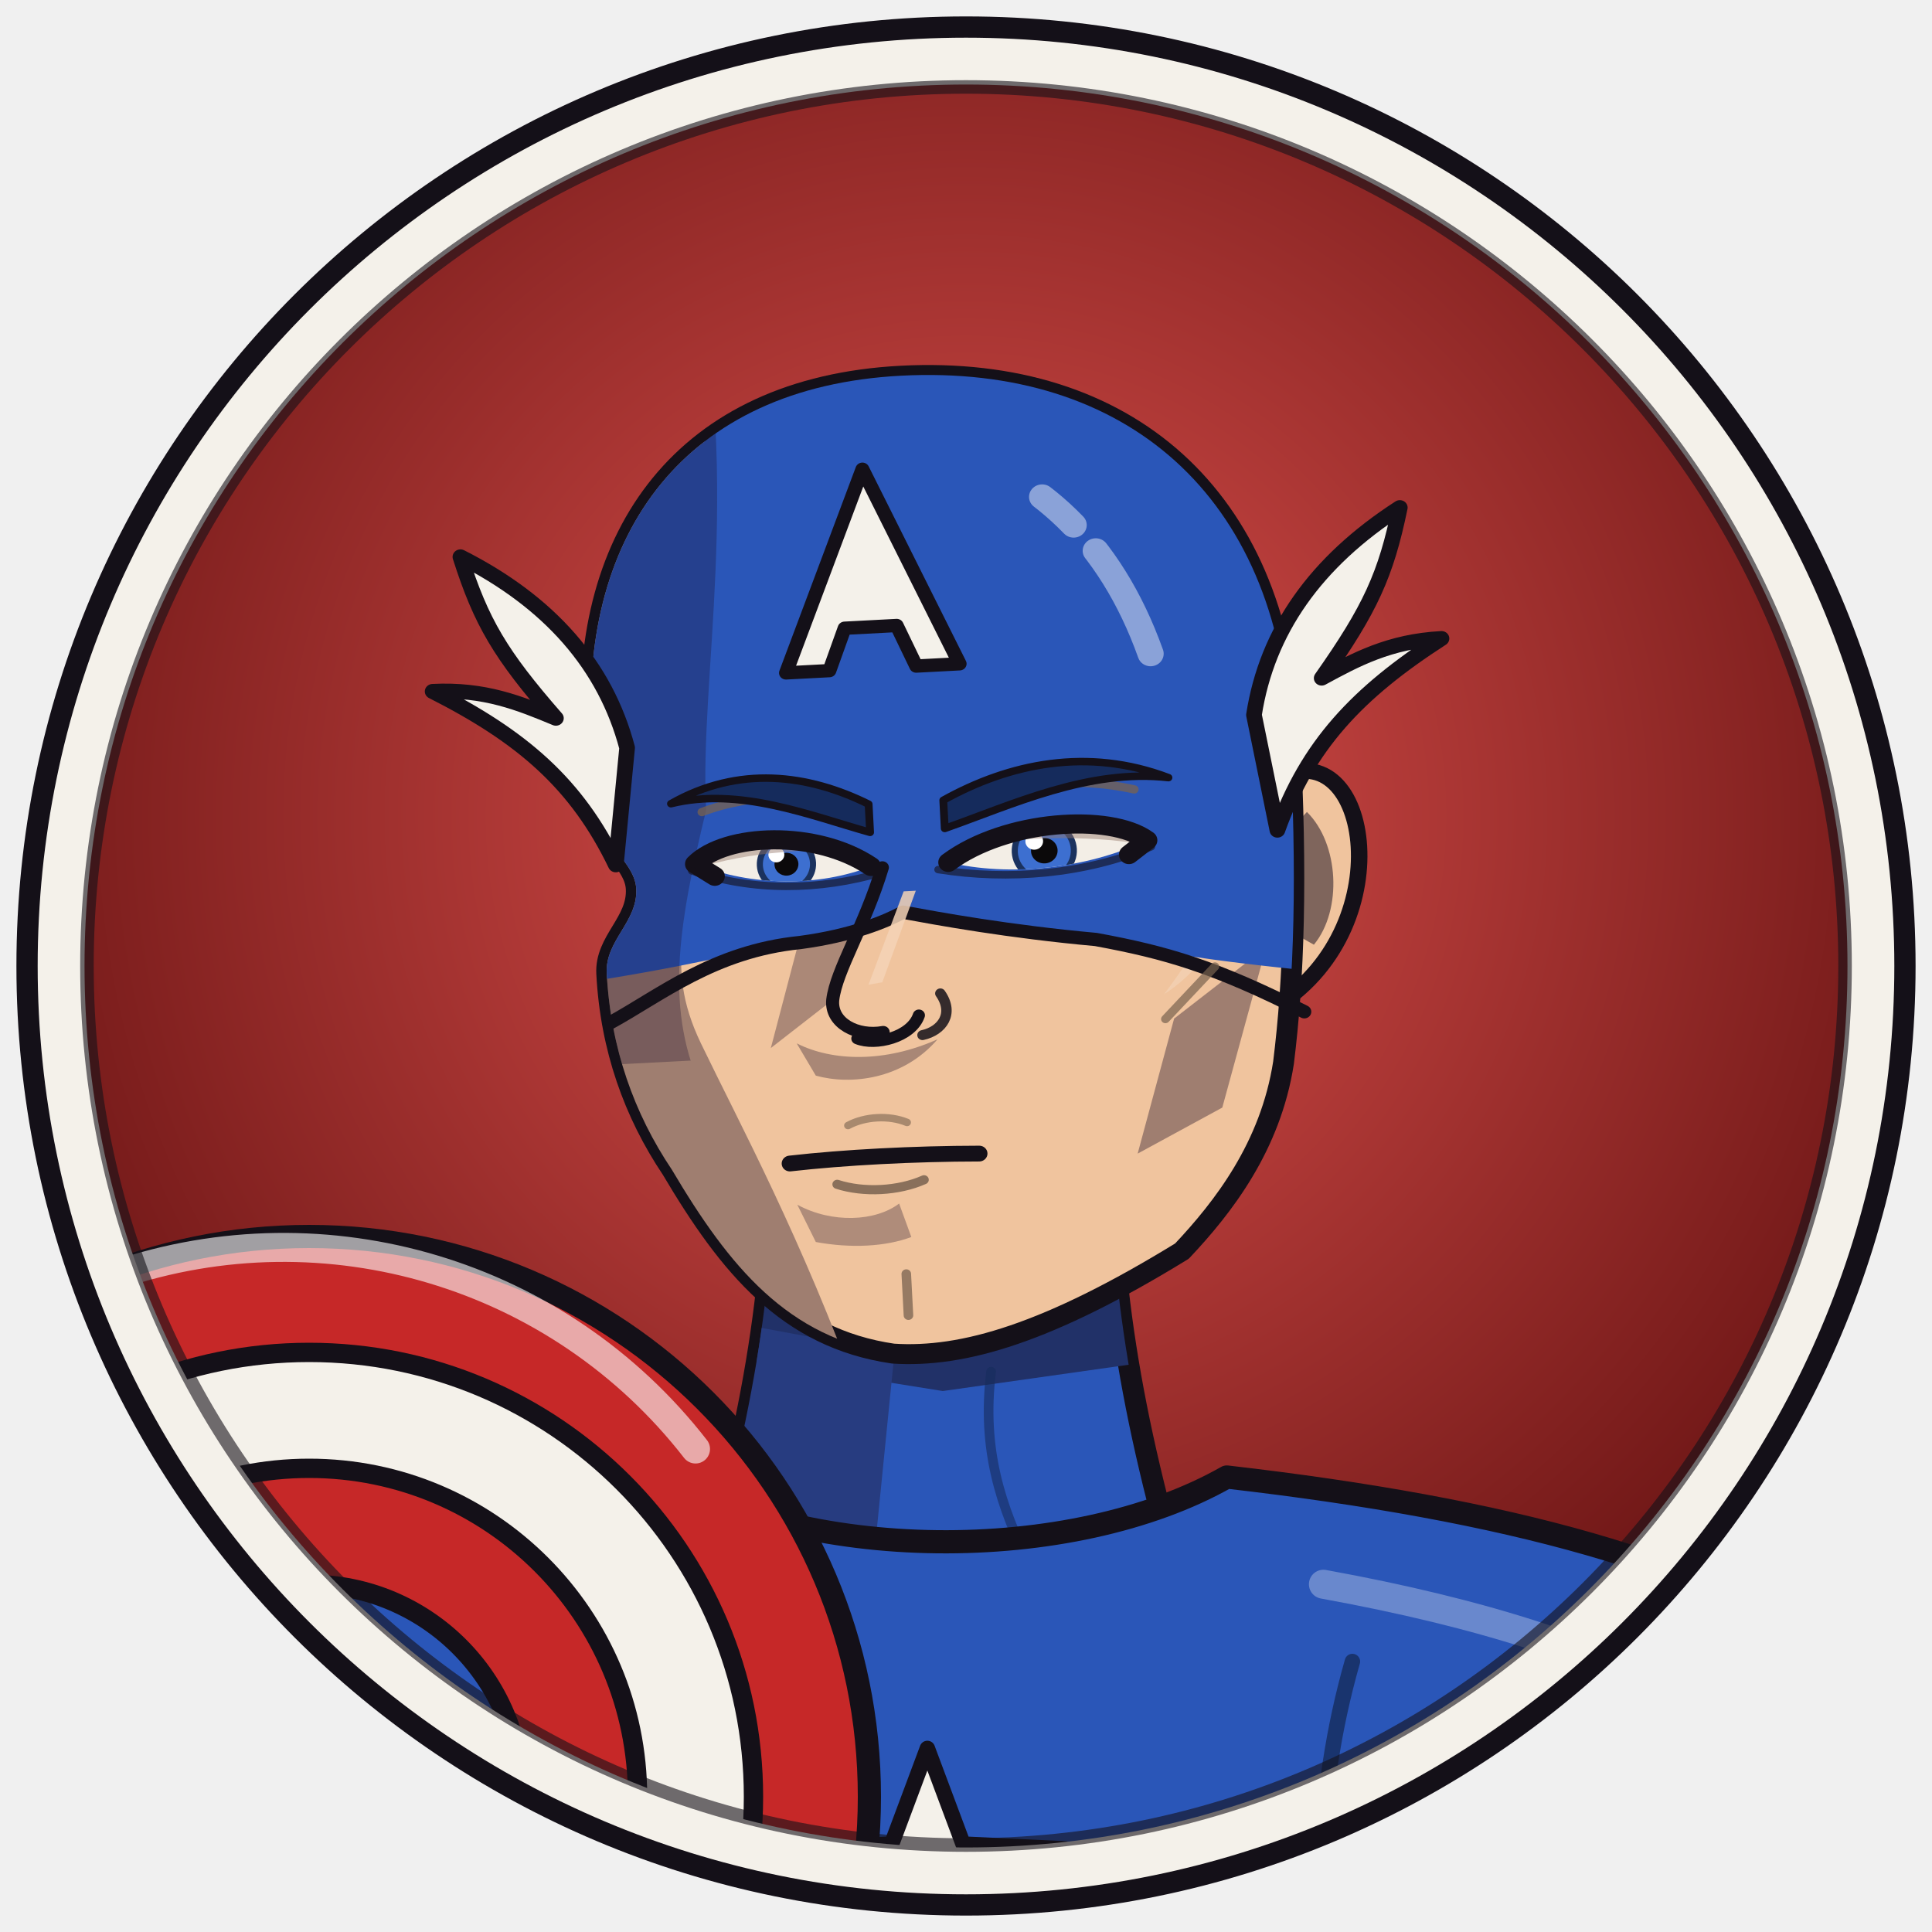
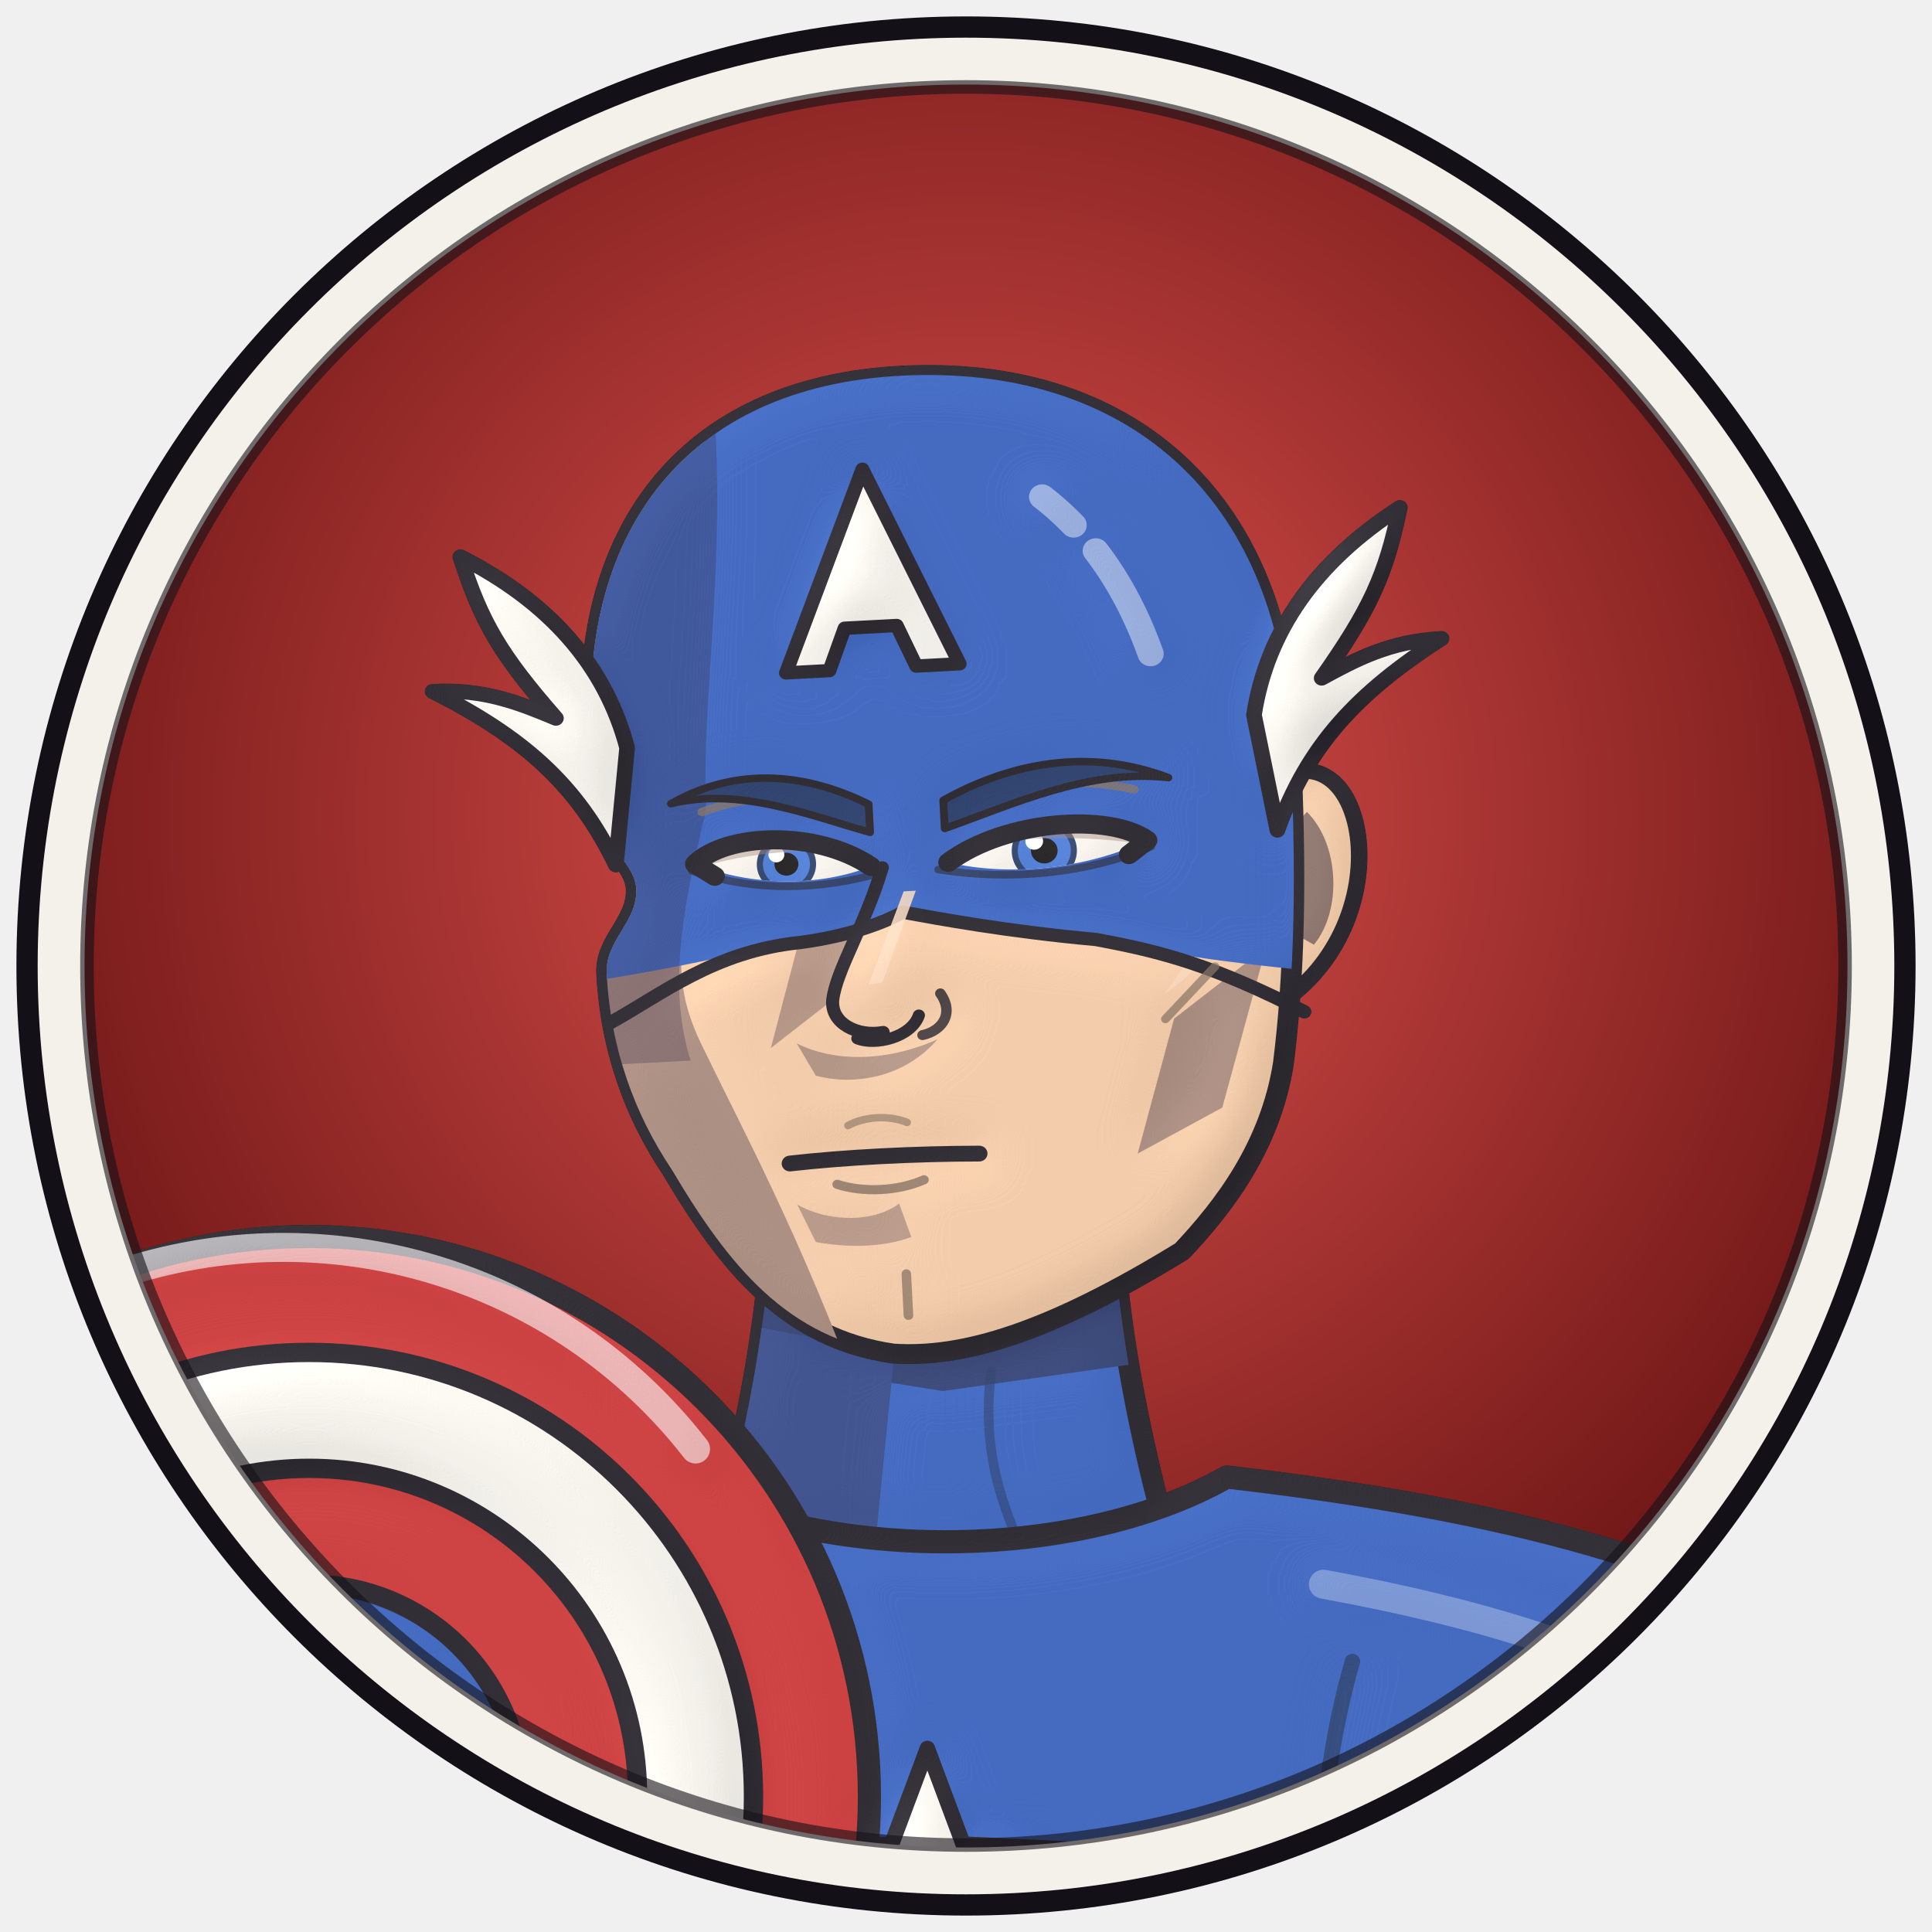
<svg xmlns="http://www.w3.org/2000/svg" viewBox="0 0 200 200" role="img" aria-label="Captain America">
  <defs>
    <clipPath id="cap-0">
      <path d="M102.4,35 C127.4,35 140.1,52 140.1,76 C140.1,80 139.1,84 139.1,87 C139.1,90 135.9,92 135.9,95 C135.9,99 139.8,101 139.8,105 C139.8,114 137.5,122 133.5,129 C127.5,141 121.2,150 109.2,152.5 C101.2,153.5 91.2,151 75.4,142 C70.4,137 64.6,130 62.6,120 C60.9,110 59.9,98 59.9,80 C59.9,52 76.4,35 102.4,35Z" />
    </clipPath>
    <clipPath id="cap-1">
      <path d="M0,0 L220,0 L220,116 L0,116Z" />
    </clipPath>
    <clipPath id="cap-2">
      <path d="M102.4,35 C127.4,35 140.1,52 140.1,76 C140.1,80 139.1,84 139.1,87 C139.1,90 135.9,92 135.9,95 C135.9,99 139.8,101 139.8,105 C139.8,114 137.5,122 133.5,129 C127.5,141 121.2,150 109.2,152.5 C101.2,153.5 91.2,151 75.4,142 C70.4,137 64.6,130 62.6,120 C60.9,110 59.9,98 59.9,80 C59.9,52 76.4,35 102.4,35Z" />
    </clipPath>
    <clipPath id="cap-3">
      <path d="M76.9,92.4 C81,88.9 93,89 99.9,93.8 C93,95.9 84.3,95.5 76.9,92.4Z" />
    </clipPath>
    <clipPath id="cap-4">
      <path d="M129,92.4 C125.3,88.9 114.9,89 108.8,93.8 C114.9,95.9 122.5,95.5 129,92.4Z" />
    </clipPath>
    <clipPath id="cap-5">
      <path d="M-12,214 C-10,175.4 14.8,159.6 73,152.9 C89,162 117,162 133,151.9 C178.2,157.6 210,175.4 212,214Z" />
    </clipPath>
    <clipPath id="cap-6">
      <path d="M-12,214 C-10,175.4 14.8,159.6 73,152.9 C89,162 117,162 133,151.9 C178.2,157.6 210,175.4 212,214Z" />
    </clipPath>
    <clipPath id="cap-7">
      <path d="M85.2,116 C85.2,132 83.2,146 77.2,166 L127.7,166 C121.7,146 119.7,132 119.7,116Z" />
    </clipPath>
    <clipPath id="cap-8">
      <path d="M102.4,35 C127.4,35 140.1,52 140.1,76 C140.1,80 139.1,84 139.1,87 C139.1,90 135.9,92 135.9,95 C135.9,99 139.8,101 139.8,105 C139.8,114 137.5,122 133.5,129 C127.5,141 121.2,150 109.2,152.5 C101.2,153.5 91.2,151 75.4,142 C70.4,137 64.6,130 62.6,120 C60.9,110 59.9,98 59.9,80 C59.9,52 76.4,35 102.4,35Z" />
    </clipPath>
    <radialGradient id="cap-9" cx="0.5" cy="0.42" r="0.62">
      <stop offset="0" stop-color="#e2534f" stop-opacity="1" />
      <stop offset="1" stop-color="#5e0e0e" stop-opacity="1" />
    </radialGradient>
    <clipPath id="cap-disc">
      <circle cx="100" cy="100" r="93" />
    </clipPath>
+     <filter id="cap-air" x="-10%" y="-10%" width="120%" height="120%" color-interpolation-filters="sRGB">
+       <feColorMatrix in="SourceGraphic" type="matrix" values="0 0 0 0 0  0 0 0 0 0  0 0 0 0 0  .30 .59 .11 0 0" result="lum" />
+       <feComposite in="lum" in2="SourceAlpha" operator="in" result="lumA" />
+       <feGaussianBlur in="lumA" stdDeviation="2.2" result="bump" />
+       <feDiffuseLighting in="bump" surfaceScale="2.4" diffuseConstant="1.15" lighting-color="#ffffff" result="dif">
+         <feDistantLight azimuth="225" elevation="48" />
+       </feDiffuseLighting>
+       <feSpecularLighting in="bump" surfaceScale="2.4" specularConstant="0.55" specularExponent="22" lighting-color="#ffffff" result="spc">
+         <feDistantLight azimuth="225" elevation="58" />
+       </feSpecularLighting>
+       <feComposite in="spc" in2="SourceAlpha" operator="in" result="spcA" />
+       <feComposite in="SourceGraphic" in2="dif" operator="arithmetic" k1="0.85" k2="0.15" k3="0" k4="0" result="lit" />
+       <feComposite in="lit" in2="spcA" operator="arithmetic" k1="0" k2="1" k3="0.55" k4="0" />
+     </filter>
  </defs>
  <circle cx="100" cy="100" r="96" fill="url(#cap-9)" />
  <g clip-path="url(#cap-disc)">
-     <g transform="matrix(-1 0 0 1 200 0)">
-       <path d="M85.2,116 C85.2,132 83.2,146 77.2,166 L127.7,166 C121.7,146 119.7,132 119.7,116Z" fill="#2a56b8" stroke="#141018" stroke-width="2.2" stroke-linejoin="round" stroke-linecap="round" />
-       <g clip-path="url(#cap-7)">
-         <path d="M60,110 L140,110 L140,138 L102.4,144 L60,138Z" fill="#213168" />
-         <path d="M107.4,140 L140,134 L140,180 L111.4,180Z" fill="#273c80" />
-       </g>
-       <path d="M97.4,142 C98.4,150 96.4,156 93.4,162" fill="none" stroke="#152b5c" stroke-width="1" stroke-linecap="round" stroke-linejoin="round" opacity=".6" />
-       <path d="M-12,214 C-10,175.4 14.8,159.6 73,152.9 C89,162 117,162 133,151.9 C178.2,157.6 210,175.4 212,214Z" fill="#2a56b8" stroke="#141018" stroke-width="2.4" stroke-linejoin="round" stroke-linecap="round" />
-       <g clip-path="url(#cap-5)">
-         <path d="M104.0,181.0L107.7,190.9L118.3,191.4L110.0,197.9L112.8,208.1L104.0,202.3L95.2,208.1L98.0,197.9L89.7,191.4L100.3,190.9Z" fill="#f4f1ea" stroke="#141018" stroke-width="1.6" stroke-linejoin="round" stroke-linecap="round" />
-         <path d="M60,172 C64,186 64,200 62,214 M146,172 C142,186 142,200 144,214" fill="none" stroke="#19346e" stroke-width="1.6" stroke-linecap="round" stroke-linejoin="round" />
-       </g>
-       <g clip-path="url(#cap-6)">
-         <path d="M117,152 C143,164 169,186 183,214 L240,214 L240,140Z" fill="#1a0f2a" opacity=".38" />
-         <path d="M33,214 C43,200 73,194 101,202 L101,214Z" fill="#1a0f2a" opacity=".22" />
-         <path d="M4,196 C14,180 30,170 63,164" fill="none" stroke="#fff" stroke-width="3" stroke-linecap="round" stroke-linejoin="round" opacity=".3" />
-       </g>
-       <g transform="translate(0 -6) rotate(3 100 132) translate(100 104) scale(0.9 0.86) translate(-100 -104)">
-         <g transform="translate(0.9 0)">
-           <path d="M61,86 C50,80 47,104 62,113" fill="#f0c49e" stroke="#141018" stroke-width="1.9" stroke-linejoin="round" stroke-linecap="round" />
-           <path d="M57.5,90 C54,94 54,102 57.5,106 L60.5,104 C58,100 58,95 59.5,92Z" fill="#7f655c" />
+     <g filter="url(#cap-air)">
+       <g transform="matrix(-1 0 0 1 200 0)">
+         <path d="M85.2,116 C85.2,132 83.2,146 77.2,166 L127.7,166 C121.7,146 119.7,132 119.7,116Z" fill="#2a56b8" stroke="#141018" stroke-width="2.2" stroke-linejoin="round" stroke-linecap="round" />
+         <g clip-path="url(#cap-7)">
+           <path d="M60,110 L140,110 L140,138 L102.4,144 L60,138Z" fill="#213168" />
+           <path d="M107.4,140 L140,134 L140,180 L111.4,180Z" fill="#273c80" />
        </g>
-         <path d="M102.4,35 C127.4,35 140.1,52 140.1,76 C140.1,80 139.1,84 139.1,87 C139.1,90 135.9,92 135.9,95 C135.9,99 139.8,101 139.8,105 C139.8,114 137.5,122 133.5,129 C127.5,141 121.2,150 109.2,152.5 C101.2,153.5 91.2,151 75.4,142 C70.4,137 64.6,130 62.6,120 C60.9,110 59.9,98 59.9,80 C59.9,52 76.4,35 102.4,35Z" fill="#f0c49e" stroke="#141018" stroke-width="2.4" stroke-linejoin="round" stroke-linecap="round" />
-         <g clip-path="url(#cap-0)">
-           <path d="M127.4,28 C122.4,48 127.4,70 126.6,86 C130,98 133.4,104 129.4,114 C125.4,124 119,138 113.2,158 L220,158 L220,28Z" fill="#9f7e70" />
-           <path d="M75.4,89 C82.4,83 96.4,83 101.4,89 L101.4,84 C94.4,79 80.4,79 75.4,84Z" fill="#9f7e70" opacity=".55" />
-           <path d="M108.4,89 C113.9,83 124.9,83 129.4,89 L130.9,83 L106.9,83Z" fill="#9f7e70" opacity=".55" />
-           <path d="M63.9,106 L74.9,114 L79.9,130 L69.9,125Z" fill="#9f7e70" />
-           <path d="M107.6,134.5 C110.4,136.5 115.4,136.5 119.3,134 L117.4,138.6 C113.4,139.6 109.4,139.6 106.4,138.6Z" fill="#9f7e70" opacity=".8" />
-           <path d="M107.5,94 C109.9,101 113.4,106 114,109.6 L121.4,115 L115.6,96Z" fill="#9f7e70" opacity=".85" />
-           <path d="M102.2,115 C108.4,117.5 114.4,117 118.4,114.6 L116.4,118.6 C112.4,120 106.4,119.6 102.2,115Z" fill="#97786b" opacity=".8" />
-           <path d="M83.4,54 C91.4,46 101.4,44 111.4,45 C101.4,48 93.4,52 87.4,60Z" fill="#f3d1b3" opacity=".8" />
-           <path d="M65.9,96 C67.9,103 70.9,108 75.9,111 C71.9,106 68.9,101 65.9,96Z" fill="#f3d1b3" opacity=".8" />
+         <path d="M97.4,142 C98.4,150 96.4,156 93.4,162" fill="none" stroke="#152b5c" stroke-width="1" stroke-linecap="round" stroke-linejoin="round" opacity=".6" />
+         <path d="M-12,214 C-10,175.4 14.8,159.6 73,152.9 C89,162 117,162 133,151.9 C178.2,157.6 210,175.4 212,214Z" fill="#2a56b8" stroke="#141018" stroke-width="2.4" stroke-linejoin="round" stroke-linecap="round" />
+         <g clip-path="url(#cap-5)">
+           <path d="M104.0,181.0L107.7,190.9L118.3,191.4L110.0,197.9L112.8,208.1L104.0,202.3L95.2,208.1L98.0,197.9L89.7,191.4L100.3,190.9Z" fill="#f4f1ea" stroke="#141018" stroke-width="1.6" stroke-linejoin="round" stroke-linecap="round" />
+           <path d="M60,172 C64,186 64,200 62,214 M146,172 C142,186 142,200 144,214" fill="none" stroke="#19346e" stroke-width="1.6" stroke-linecap="round" stroke-linejoin="round" />
        </g>
-         <g clip-path="url(#cap-2)">
-           <path d="M0,0 L220,0 L220,110 C133.8,108 127.4,103 117.4,102.5 C111.4,102 107.4,100.5 105.4,99.5 C101.4,100.5 93.4,102.5 83.4,104 C75.4,106 63.9,110 0,116Z" fill="#2a56b8" />
-           <g clip-path="url(#cap-1)">
-             <path d="M125.4,20 C121.4,48 127.4,70 127.4,86 C131.4,100 133.4,110 129.4,120 C123.4,134 117.2,146 115.2,170 L240,170 L240,0Z" fill="#1a0f2a" opacity="0.3" />
+         <g clip-path="url(#cap-6)">
+           <path d="M117,152 C143,164 169,186 183,214 L240,214 L240,140Z" fill="#1a0f2a" opacity=".38" />
+           <path d="M33,214 C43,200 73,194 101,202 L101,214Z" fill="#1a0f2a" opacity=".22" />
+           <path d="M4,196 C14,180 30,170 63,164" fill="none" stroke="#fff" stroke-width="3" stroke-linecap="round" stroke-linejoin="round" opacity=".3" />
+         </g>
+         <g transform="translate(0 -6) rotate(3 100 132) translate(100 104) scale(0.9 0.86) translate(-100 -104)">
+           <g transform="translate(0.9 0)">
+             <path d="M61,86 C50,80 47,104 62,113" fill="#f0c49e" stroke="#141018" stroke-width="1.9" stroke-linejoin="round" stroke-linecap="round" />
+             <path d="M57.5,90 C54,94 54,102 57.5,106 L60.5,104 C58,100 58,95 59.5,92Z" fill="#7f655c" />
+           </g>
+           <path d="M102.4,35 C127.4,35 140.1,52 140.1,76 C140.1,80 139.1,84 139.1,87 C139.1,90 135.9,92 135.9,95 C135.9,99 139.8,101 139.8,105 C139.8,114 137.5,122 133.5,129 C127.5,141 121.2,150 109.2,152.5 C101.2,153.5 91.2,151 75.4,142 C70.4,137 64.6,130 62.6,120 C60.9,110 59.9,98 59.9,80 C59.9,52 76.4,35 102.4,35Z" fill="#f0c49e" stroke="#141018" stroke-width="2.4" stroke-linejoin="round" stroke-linecap="round" />
+           <g clip-path="url(#cap-0)">
+             <path d="M127.4,28 C122.4,48 127.4,70 126.6,86 C130,98 133.4,104 129.4,114 C125.4,124 119,138 113.2,158 L220,158 L220,28Z" fill="#9f7e70" />
+             <path d="M75.4,89 C82.4,83 96.4,83 101.4,89 L101.4,84 C94.4,79 80.4,79 75.4,84Z" fill="#9f7e70" opacity=".55" />
+             <path d="M108.4,89 C113.9,83 124.9,83 129.4,89 L130.9,83 L106.9,83Z" fill="#9f7e70" opacity=".55" />
+             <path d="M63.9,106 L74.9,114 L79.9,130 L69.9,125Z" fill="#9f7e70" />
+             <path d="M107.6,134.5 C110.4,136.5 115.4,136.5 119.3,134 L117.4,138.6 C113.4,139.6 109.4,139.6 106.4,138.6Z" fill="#9f7e70" opacity=".8" />
+             <path d="M107.5,94 C109.9,101 113.4,106 114,109.6 L121.4,115 L115.6,96Z" fill="#9f7e70" opacity=".85" />
+             <path d="M102.2,115 C108.4,117.5 114.4,117 118.4,114.6 L116.4,118.6 C112.4,120 106.4,119.6 102.2,115Z" fill="#97786b" opacity=".8" />
+             <path d="M83.4,54 C91.4,46 101.4,44 111.4,45 C101.4,48 93.4,52 87.4,60Z" fill="#f3d1b3" opacity=".8" />
+             <path d="M65.9,96 C67.9,103 70.9,108 75.9,111 C71.9,106 68.9,101 65.9,96Z" fill="#f3d1b3" opacity=".8" />
+           </g>
+           <g clip-path="url(#cap-2)">
+             <path d="M0,0 L220,0 L220,110 C133.8,108 127.4,103 117.4,102.5 C111.4,102 107.4,100.5 105.4,99.5 C101.4,100.5 93.4,102.5 83.4,104 C75.4,106 63.9,110 0,116Z" fill="#2a56b8" />
+             <g clip-path="url(#cap-1)">
+               <path d="M125.4,20 C121.4,48 127.4,70 127.4,86 C131.4,100 133.4,110 129.4,120 C123.4,134 117.2,146 115.2,170 L240,170 L240,0Z" fill="#1a0f2a" opacity="0.3" />
+             </g>
+           </g>
+           <path d="M59.9,114 C69.9,108 75.4,106 83.4,104 C93.4,102.5 101.4,100.5 105.4,99.5 C107.4,100.5 111.4,102 117.4,102.5 C127.4,103 133.8,108 139.8,111" fill="none" stroke="#141018" stroke-width="1.6" stroke-linecap="round" stroke-linejoin="round" />
+           <g clip-path="url(#cap-3)">
+             <path d="M76.9,92.4 C81,88.9 93,89 99.9,93.8 C93,95.9 84.3,95.5 76.9,92.4Z" fill="#f3eee6" />
+             <circle cx="88.8" cy="93" r="3.4" fill="#3d6fd0" />
+             <circle cx="88.8" cy="93" r="3.4" fill="none" stroke="#1b325e" stroke-width=".7" />
+             <circle cx="88.8" cy="93" r="1.53" fill="#0b090a" />
+             <circle cx="89.9" cy="91.8" r="1.02" fill="#fff" />
+             <path d="M80.9,85 L97.9,85 L99.9,92 C93,91.2 83.8,91.2 76.9,93Z" fill="#97786b" opacity=".45" />
+           </g>
+           <path d="M79.1,94 L76.9,92.4 C81,88.9 93,89 99.9,93.8" fill="none" stroke="#141018" stroke-width="2.3" stroke-linecap="round" stroke-linejoin="round" />
+           <path d="M101.1,94.6 C93,96.4 84.3,96.1 76.5,93.2" fill="none" stroke="#141018" stroke-width="0.9" stroke-linecap="round" stroke-linejoin="round" opacity=".6" />
+           <path d="M78.1,86.2 C85,84.2 93,84.6 98.1,87" fill="none" stroke="#78624f" stroke-width="1" stroke-linecap="round" stroke-linejoin="round" opacity=".75" />
+           <g clip-path="url(#cap-4)">
+             <path d="M129,92.4 C125.3,88.9 114.9,89 108.8,93.8 C114.9,95.9 122.5,95.5 129,92.4Z" fill="#f3eee6" />
+             <circle cx="118.5" cy="93" r="3.06" fill="#3d6fd0" />
+             <circle cx="118.5" cy="93" r="3.06" fill="none" stroke="#1b325e" stroke-width=".7" />
+             <circle cx="118.5" cy="93" r="1.377" fill="#0b090a" />
+             <circle cx="119.6" cy="91.8" r="0.918" fill="#fff" />
+             <path d="M125,85 L110.8,85 L108.8,92 C114.9,91.2 122.9,91.2 129,93Z" fill="#97786b" opacity=".45" />
+           </g>
+           <path d="M126.8,94 L129,92.4 C125.3,88.9 114.9,89 108.8,93.8" fill="none" stroke="#141018" stroke-width="2.3" stroke-linecap="round" stroke-linejoin="round" />
+           <path d="M107.6,94.6 C114.9,96.4 122.5,96.1 129.4,93.2" fill="none" stroke="#141018" stroke-width="0.9" stroke-linecap="round" stroke-linejoin="round" opacity=".6" />
+           <path d="M127.9,86.2 C121.9,84.2 114.9,84.6 110.5,87" fill="none" stroke="#78624f" stroke-width="1" stroke-linecap="round" stroke-linejoin="round" opacity=".75" />
+           <path d="M100.1,86.3 C92.3,82.3 83.2,80.8 74.1,85 C83.2,83.4 92.3,87.3 100.1,89.7Z" fill="#152b5c" stroke="#141018" stroke-width="0.9" stroke-linejoin="round" stroke-linecap="round" />
+           <path d="M108.7,86.3 C115.5,82.3 123.4,80.8 131.4,85 C123.4,83.4 115.5,87.3 108.7,89.7Z" fill="#152b5c" stroke="#141018" stroke-width="0.9" stroke-linejoin="round" stroke-linecap="round" />
+           <path d="M105.2,97 L109.8,108 L108.2,107.8 L103.8,97Z" fill="#f4d3b6" opacity=".85" />
+           <path d="M107.5,94 C109.9,101 113.4,106 114,109.6 C114.4,112.4 111.4,114.2 108.4,113.8" fill="none" stroke="#141018" stroke-width="1.5" stroke-linecap="round" stroke-linejoin="round" />
+           <path d="M104.2,112 C105.2,114.6 109.4,115.4 111.4,114.4" fill="none" stroke="#141018" stroke-width="1.4" stroke-linecap="round" stroke-linejoin="round" />
+           <path d="M101.6,109.5 C100.1,112 101.6,114 103.9,114.4" fill="none" stroke="#141018" stroke-width="1.2" stroke-linecap="round" stroke-linejoin="round" opacity=".85" />
+           <path d="M104.6,131.8 C107.6,133 111.6,133 114.6,131.8" fill="none" stroke="#78624f" stroke-width="1.1" stroke-linecap="round" stroke-linejoin="round" opacity=".85" />
+           <path d="M106.2,124.8 C108.2,123.8 111,123.8 113,124.8" fill="none" stroke="#78624f" stroke-width="0.9" stroke-linecap="round" stroke-linejoin="round" opacity=".6" />
+           <path d="M98.1,129 C105.6,128.6 113.6,128.6 119.9,129" fill="none" stroke="#141018" stroke-width="1.9" stroke-linecap="round" stroke-linejoin="round" />
+           <path d="M69.9,108 L75.9,114" fill="none" stroke="#78624f" stroke-width="1" stroke-linecap="round" stroke-linejoin="round" opacity=".7" />
+           <path d="M107.2,143 L107.2,148" fill="none" stroke="#78624f" stroke-width="1.1" stroke-linecap="round" stroke-linejoin="round" opacity=".75" />
+           <path d="M61.9,92 C57.9,82 51.9,76 41.9,70 C47.9,70 51.9,72 55.9,74 C49.9,66 47.9,62 45.9,54 C55.9,60 61.9,68 63.9,78Z" fill="#f4f1ea" stroke="#141018" stroke-width="1.8" stroke-linejoin="round" stroke-linecap="round" />
+           <path d="M138.1,92 C142.1,82 148.1,76 158.1,70 C152.1,70 148.1,72 144.1,74 C150.1,66 152.1,62 154.1,54 C144.1,60 138.1,68 136.1,78Z" fill="#f4f1ea" stroke="#141018" stroke-width="1.8" stroke-linejoin="round" stroke-linecap="round" />
+           <path d="M107.4,46 L117.4,70 L112.4,70 L110.4,65 L104.4,65 L102.4,70 L97.4,70Z" fill="#f4f1ea" stroke="#141018" stroke-width="1.6" stroke-linejoin="round" stroke-linecap="round" />
+           <g clip-path="url(#cap-8)">
+             <path d="M75.4,70 C79.4,56 87.4,48 97.4,44" fill="none" stroke="#fff" stroke-width="3" stroke-linecap="round" stroke-linejoin="round" opacity="0.45" stroke-dasharray="14 4 5 60" />
          </g>
        </g>
-         <path d="M59.9,114 C69.9,108 75.4,106 83.4,104 C93.4,102.5 101.4,100.5 105.4,99.5 C107.4,100.5 111.4,102 117.4,102.5 C127.4,103 133.8,108 139.8,111" fill="none" stroke="#141018" stroke-width="1.6" stroke-linecap="round" stroke-linejoin="round" />
-         <g clip-path="url(#cap-3)">
-           <path d="M76.9,92.4 C81,88.9 93,89 99.9,93.8 C93,95.9 84.3,95.5 76.9,92.4Z" fill="#f3eee6" />
-           <circle cx="88.8" cy="93" r="3.4" fill="#3d6fd0" />
-           <circle cx="88.8" cy="93" r="3.4" fill="none" stroke="#1b325e" stroke-width=".7" />
-           <circle cx="88.8" cy="93" r="1.53" fill="#0b090a" />
-           <circle cx="89.9" cy="91.8" r="1.02" fill="#fff" />
-           <path d="M80.9,85 L97.9,85 L99.9,92 C93,91.2 83.8,91.2 76.9,93Z" fill="#97786b" opacity=".45" />
+         <g transform="translate(168 186)">
+           <circle cx="0" cy="0" r="58" fill="#c62828" stroke="#141018" stroke-width="2.4" />
+           <circle cx="0" cy="0" r="46" fill="#f4f1ea" stroke="#141018" stroke-width="2" />
+           <circle cx="0" cy="0" r="34" fill="#c62828" stroke="#141018" stroke-width="2" />
+           <circle cx="0" cy="0" r="22" fill="#2a56b8" stroke="#141018" stroke-width="2" />
+           <path d="M0.0,-18.0L4.4,-6.1L17.1,-5.6L7.2,2.3L10.6,14.6L0.0,7.6L-10.6,14.6L-7.2,2.3L-17.1,-5.6L-4.4,-6.1Z" fill="#f4f1ea" stroke="#141018" stroke-width="1.6" stroke-linejoin="round" stroke-linecap="round" />
+           <path d="M-40,-36 A54,54 0 0 1 20,-54" fill="none" stroke="#fff" stroke-width="3" stroke-linecap="round" stroke-linejoin="round" opacity=".6" />
        </g>
-         <path d="M79.1,94 L76.9,92.4 C81,88.9 93,89 99.9,93.8" fill="none" stroke="#141018" stroke-width="2.3" stroke-linecap="round" stroke-linejoin="round" />
-         <path d="M101.1,94.6 C93,96.4 84.3,96.1 76.5,93.2" fill="none" stroke="#141018" stroke-width="0.9" stroke-linecap="round" stroke-linejoin="round" opacity=".6" />
-         <path d="M78.1,86.2 C85,84.2 93,84.6 98.1,87" fill="none" stroke="#78624f" stroke-width="1" stroke-linecap="round" stroke-linejoin="round" opacity=".75" />
-         <g clip-path="url(#cap-4)">
-           <path d="M129,92.4 C125.3,88.9 114.9,89 108.8,93.8 C114.9,95.9 122.5,95.5 129,92.4Z" fill="#f3eee6" />
-           <circle cx="118.5" cy="93" r="3.06" fill="#3d6fd0" />
-           <circle cx="118.5" cy="93" r="3.06" fill="none" stroke="#1b325e" stroke-width=".7" />
-           <circle cx="118.5" cy="93" r="1.377" fill="#0b090a" />
-           <circle cx="119.6" cy="91.8" r="0.918" fill="#fff" />
-           <path d="M125,85 L110.8,85 L108.8,92 C114.9,91.2 122.9,91.2 129,93Z" fill="#97786b" opacity=".45" />
-         </g>
-         <path d="M126.8,94 L129,92.4 C125.3,88.9 114.9,89 108.8,93.8" fill="none" stroke="#141018" stroke-width="2.3" stroke-linecap="round" stroke-linejoin="round" />
-         <path d="M107.6,94.6 C114.9,96.4 122.5,96.1 129.4,93.2" fill="none" stroke="#141018" stroke-width="0.9" stroke-linecap="round" stroke-linejoin="round" opacity=".6" />
-         <path d="M127.9,86.2 C121.9,84.2 114.9,84.6 110.5,87" fill="none" stroke="#78624f" stroke-width="1" stroke-linecap="round" stroke-linejoin="round" opacity=".75" />
-         <path d="M100.1,86.3 C92.3,82.3 83.2,80.8 74.1,85 C83.2,83.4 92.3,87.3 100.1,89.7Z" fill="#152b5c" stroke="#141018" stroke-width="0.9" stroke-linejoin="round" stroke-linecap="round" />
-         <path d="M108.7,86.3 C115.5,82.3 123.4,80.8 131.4,85 C123.4,83.4 115.5,87.3 108.7,89.7Z" fill="#152b5c" stroke="#141018" stroke-width="0.9" stroke-linejoin="round" stroke-linecap="round" />
-         <path d="M105.2,97 L109.8,108 L108.2,107.8 L103.8,97Z" fill="#f4d3b6" opacity=".85" />
-         <path d="M107.5,94 C109.9,101 113.4,106 114,109.6 C114.4,112.4 111.4,114.2 108.4,113.8" fill="none" stroke="#141018" stroke-width="1.5" stroke-linecap="round" stroke-linejoin="round" />
-         <path d="M104.2,112 C105.2,114.6 109.4,115.4 111.4,114.4" fill="none" stroke="#141018" stroke-width="1.4" stroke-linecap="round" stroke-linejoin="round" />
-         <path d="M101.6,109.5 C100.1,112 101.6,114 103.9,114.4" fill="none" stroke="#141018" stroke-width="1.2" stroke-linecap="round" stroke-linejoin="round" opacity=".85" />
-         <path d="M104.6,131.8 C107.6,133 111.6,133 114.6,131.8" fill="none" stroke="#78624f" stroke-width="1.1" stroke-linecap="round" stroke-linejoin="round" opacity=".85" />
-         <path d="M106.2,124.8 C108.2,123.8 111,123.8 113,124.8" fill="none" stroke="#78624f" stroke-width="0.9" stroke-linecap="round" stroke-linejoin="round" opacity=".6" />
-         <path d="M98.1,129 C105.6,128.6 113.6,128.6 119.9,129" fill="none" stroke="#141018" stroke-width="1.9" stroke-linecap="round" stroke-linejoin="round" />
-         <path d="M69.9,108 L75.9,114" fill="none" stroke="#78624f" stroke-width="1" stroke-linecap="round" stroke-linejoin="round" opacity=".7" />
-         <path d="M107.2,143 L107.2,148" fill="none" stroke="#78624f" stroke-width="1.1" stroke-linecap="round" stroke-linejoin="round" opacity=".75" />
-         <path d="M61.9,92 C57.9,82 51.9,76 41.9,70 C47.9,70 51.9,72 55.9,74 C49.9,66 47.9,62 45.9,54 C55.9,60 61.9,68 63.9,78Z" fill="#f4f1ea" stroke="#141018" stroke-width="1.8" stroke-linejoin="round" stroke-linecap="round" />
-         <path d="M138.1,92 C142.1,82 148.1,76 158.1,70 C152.1,70 148.1,72 144.1,74 C150.1,66 152.1,62 154.1,54 C144.1,60 138.1,68 136.1,78Z" fill="#f4f1ea" stroke="#141018" stroke-width="1.8" stroke-linejoin="round" stroke-linecap="round" />
-         <path d="M107.4,46 L117.4,70 L112.4,70 L110.4,65 L104.4,65 L102.4,70 L97.4,70Z" fill="#f4f1ea" stroke="#141018" stroke-width="1.6" stroke-linejoin="round" stroke-linecap="round" />
-         <g clip-path="url(#cap-8)">
-           <path d="M75.4,70 C79.4,56 87.4,48 97.4,44" fill="none" stroke="#fff" stroke-width="3" stroke-linecap="round" stroke-linejoin="round" opacity="0.45" stroke-dasharray="14 4 5 60" />
-         </g>
-       </g>
-       <g transform="translate(168 186)">
-         <circle cx="0" cy="0" r="58" fill="#c62828" stroke="#141018" stroke-width="2.4" />
-         <circle cx="0" cy="0" r="46" fill="#f4f1ea" stroke="#141018" stroke-width="2" />
-         <circle cx="0" cy="0" r="34" fill="#c62828" stroke="#141018" stroke-width="2" />
-         <circle cx="0" cy="0" r="22" fill="#2a56b8" stroke="#141018" stroke-width="2" />
-         <path d="M0.0,-18.0L4.4,-6.1L17.1,-5.6L7.2,2.3L10.6,14.6L0.0,7.6L-10.6,14.6L-7.2,2.3L-17.1,-5.6L-4.4,-6.1Z" fill="#f4f1ea" stroke="#141018" stroke-width="1.6" stroke-linejoin="round" stroke-linecap="round" />
-         <path d="M-40,-36 A54,54 0 0 1 20,-54" fill="none" stroke="#fff" stroke-width="3" stroke-linecap="round" stroke-linejoin="round" opacity=".6" />
      </g>
    </g>
  </g>
  <circle cx="100" cy="100" r="94" fill="none" stroke="#f4f1ea" stroke-width="5.5" />
  <circle cx="100" cy="100" r="97.2" fill="none" stroke="#141018" stroke-width="2.2" />
  <circle cx="100" cy="100" r="91" fill="none" stroke="#141018" stroke-width="1.4" opacity=".6" />
</svg>
